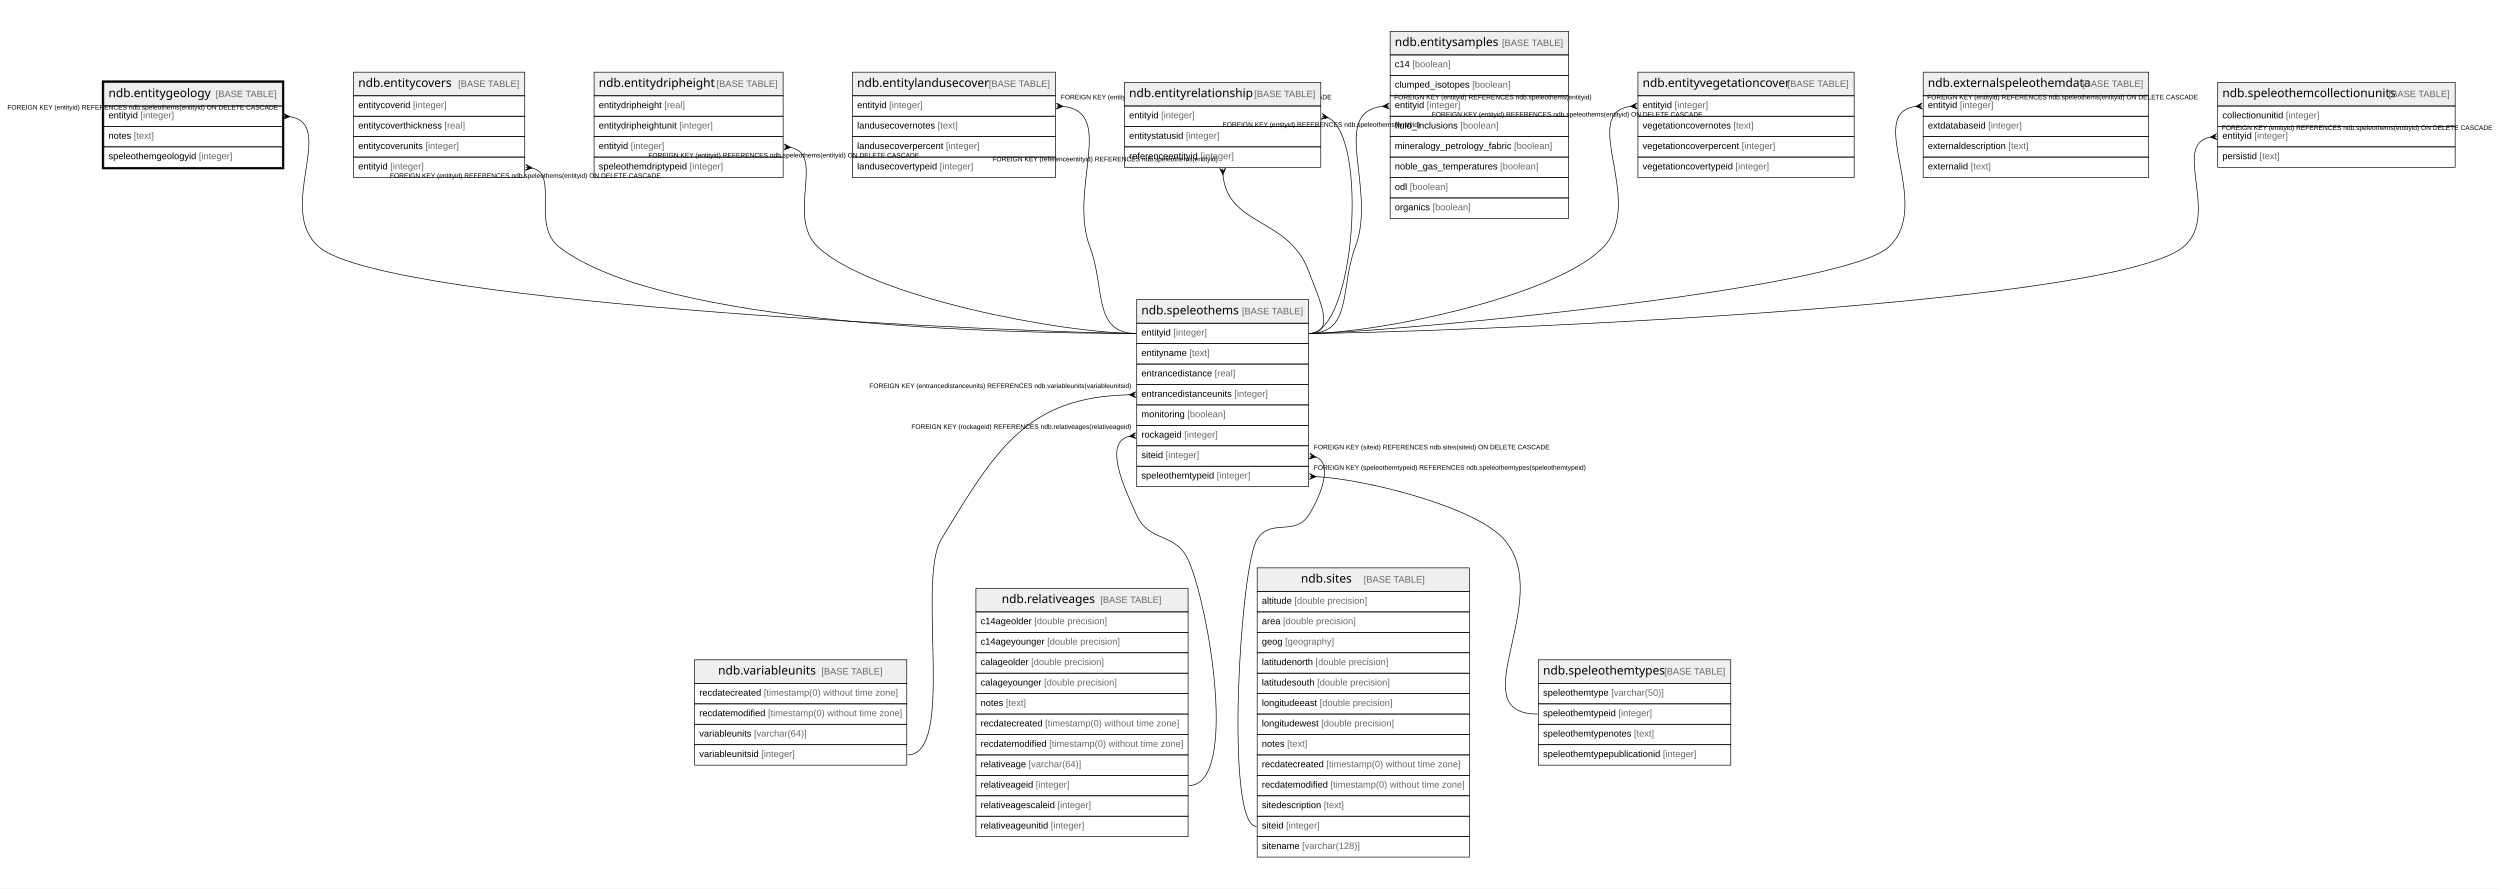
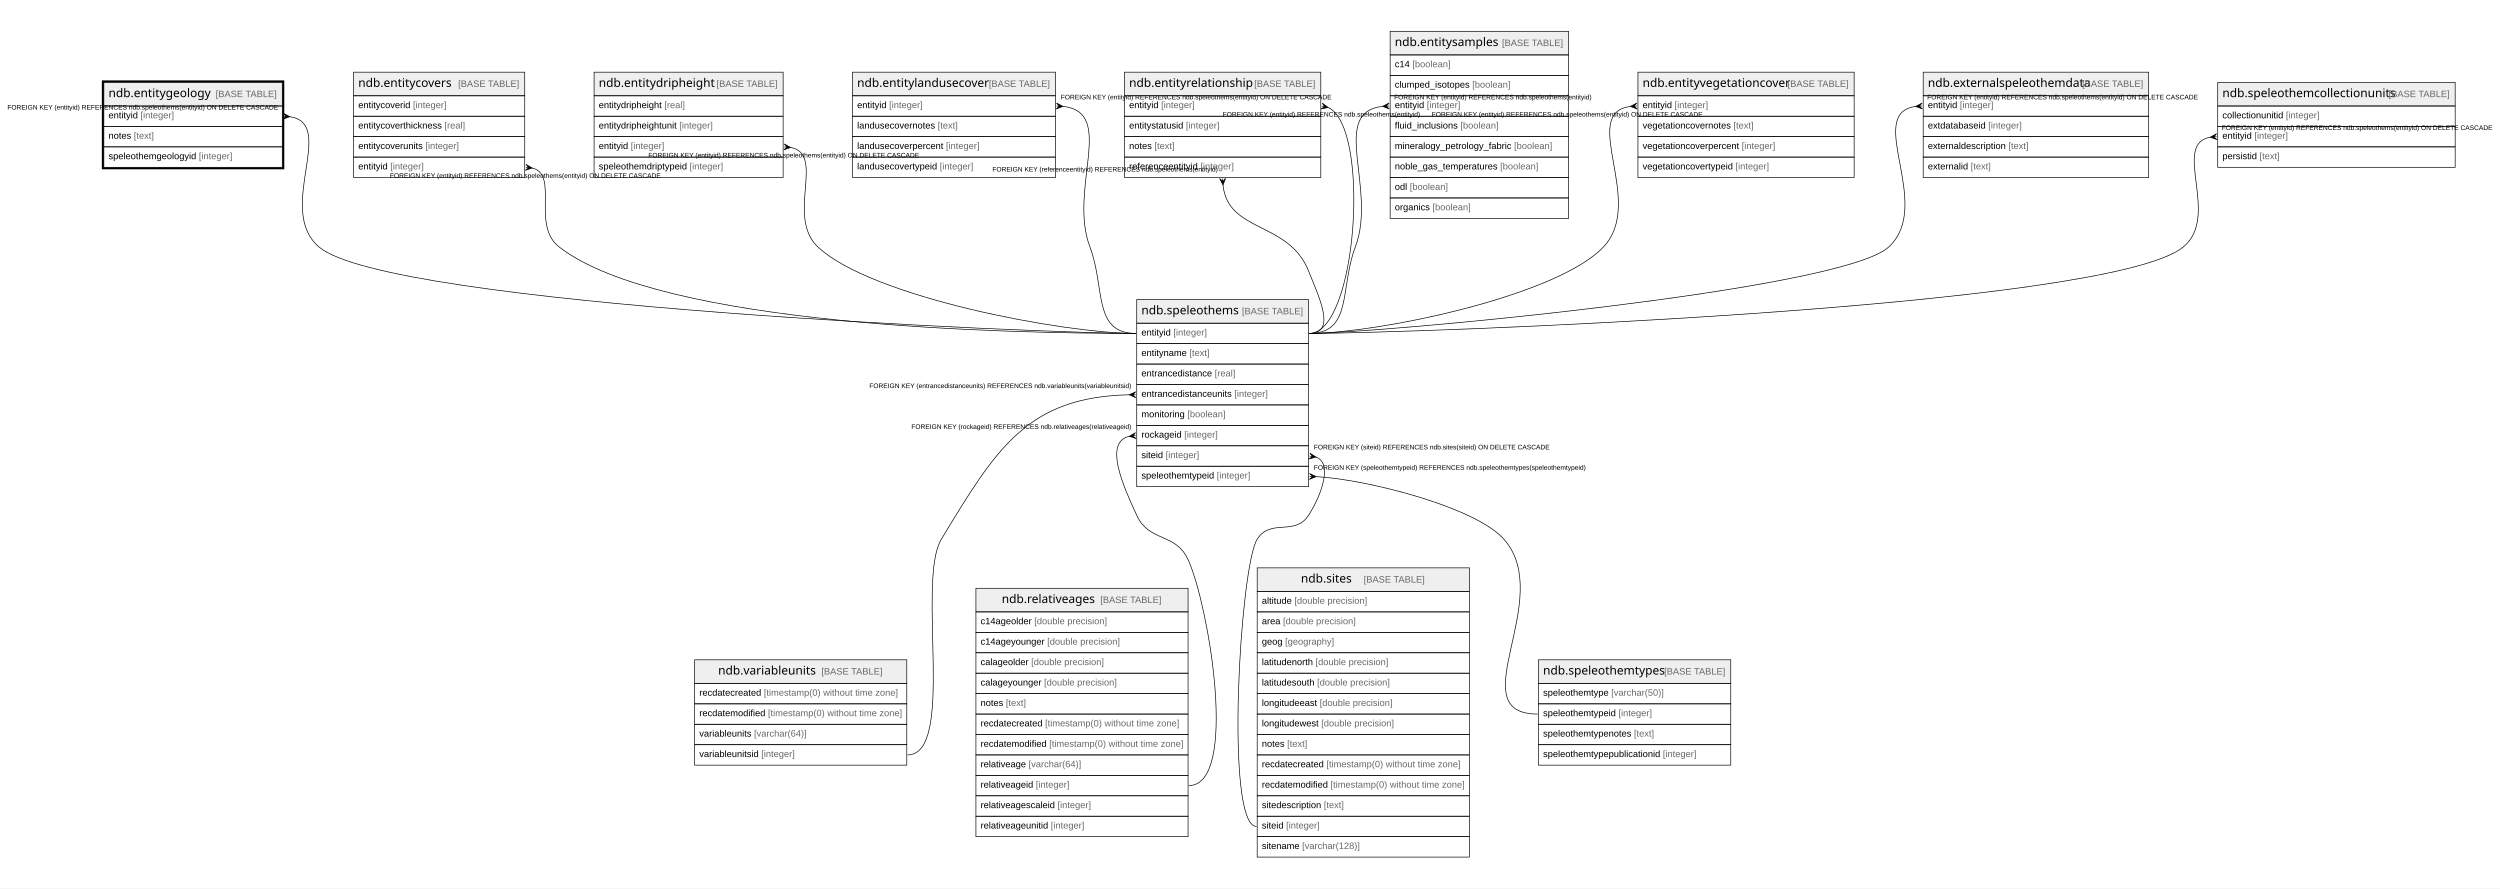
<svg xmlns="http://www.w3.org/2000/svg" width="3768pt" height="1339pt" viewBox="0.00 0.00 3768.46 1339.20">
  <g id="graph0" class="graph" transform="scale(1 1) rotate(0) translate(4 1335.2)">
    <polygon fill="white" stroke="none" points="-4,4 -4,-1335.2 3764.46,-1335.2 3764.46,4 -4,4" />
    <g id="node1" class="node">
      <polygon fill="#efefef" stroke="none" points="152.49,-1175.4 152.49,-1211 421.46,-1211 421.46,-1175.4 152.49,-1175.4" />
      <polygon fill="none" stroke="black" points="152.49,-1175.4 152.49,-1211 421.46,-1211 421.46,-1175.4 152.49,-1175.4" />
      <text text-anchor="start" x="159.49" y="-1188.8" font-family="Arial Bold" font-size="18.00">ndb.entitygeology</text>
      <text text-anchor="start" x="289.97" y="-1188.8" font-family="Arial" font-size="14.00">    </text>
      <text text-anchor="start" x="321.08" y="-1188.8" font-family="Arial" font-size="14.00" fill="#666666">[BASE TABLE]</text>
      <polygon fill="none" stroke="black" points="152.49,-1144.6 152.49,-1175.4 421.46,-1175.4 421.46,-1144.6 152.49,-1144.6" />
      <text text-anchor="start" x="159.49" y="-1156.8" font-family="Arial" font-size="14.00">entityid </text>
      <text text-anchor="start" x="207.73" y="-1156.8" font-family="Arial" font-size="14.00" fill="#666666">[integer]</text>
      <polygon fill="none" stroke="black" points="152.49,-1113.8 152.49,-1144.6 421.46,-1144.6 421.46,-1113.8 152.49,-1113.8" />
      <text text-anchor="start" x="159.49" y="-1126" font-family="Arial" font-size="14.00">notes </text>
      <text text-anchor="start" x="197.62" y="-1126" font-family="Arial" font-size="14.00" fill="#666666">[text]</text>
      <polygon fill="none" stroke="black" points="152.49,-1083 152.49,-1113.8 421.46,-1113.8 421.46,-1083 152.49,-1083" />
      <text text-anchor="start" x="159.49" y="-1095.2" font-family="Arial" font-size="14.00">speleothemgeologyid </text>
      <text text-anchor="start" x="295.69" y="-1095.2" font-family="Arial" font-size="14.00" fill="#666666">[integer]</text>
      <polygon fill="none" stroke="black" stroke-width="3" points="150.99,-1081.5 150.99,-1212.5 422.96,-1212.5 422.96,-1081.5 150.99,-1081.5" />
    </g>
    <g id="node2" class="node">
      <polygon fill="#efefef" stroke="none" points="1709.49,-848 1709.49,-883.6 1968.46,-883.6 1968.46,-848 1709.49,-848" />
      <polygon fill="none" stroke="black" points="1709.49,-848 1709.49,-883.6 1968.46,-883.6 1968.46,-848 1709.49,-848" />
      <text text-anchor="start" x="1716.49" y="-861.4" font-family="Arial Bold" font-size="18.00">ndb.speleothems</text>
      <text text-anchor="start" x="1836.97" y="-861.4" font-family="Arial" font-size="14.00">    </text>
      <text text-anchor="start" x="1868.08" y="-861.4" font-family="Arial" font-size="14.00" fill="#666666">[BASE TABLE]</text>
      <polygon fill="none" stroke="black" points="1709.49,-817.2 1709.49,-848 1968.46,-848 1968.46,-817.2 1709.49,-817.2" />
      <text text-anchor="start" x="1716.49" y="-829.4" font-family="Arial" font-size="14.00">entityid </text>
      <text text-anchor="start" x="1764.73" y="-829.4" font-family="Arial" font-size="14.00" fill="#666666">[integer]</text>
      <polygon fill="none" stroke="black" points="1709.49,-786.4 1709.49,-817.2 1968.46,-817.2 1968.46,-786.4 1709.49,-786.4" />
      <text text-anchor="start" x="1716.49" y="-798.6" font-family="Arial" font-size="14.00">entityname </text>
      <text text-anchor="start" x="1788.86" y="-798.6" font-family="Arial" font-size="14.00" fill="#666666">[text]</text>
      <polygon fill="none" stroke="black" points="1709.49,-755.6 1709.49,-786.4 1968.46,-786.4 1968.46,-755.6 1709.49,-755.6" />
      <text text-anchor="start" x="1716.49" y="-767.8" font-family="Arial" font-size="14.00">entrancedistance </text>
      <text text-anchor="start" x="1827" y="-767.8" font-family="Arial" font-size="14.00" fill="#666666">[real]</text>
      <polygon fill="none" stroke="black" points="1709.49,-724.8 1709.49,-755.6 1968.46,-755.6 1968.46,-724.8 1709.49,-724.8" />
      <text text-anchor="start" x="1716.49" y="-737" font-family="Arial" font-size="14.00">entrancedistanceunits </text>
      <text text-anchor="start" x="1856.58" y="-737" font-family="Arial" font-size="14.00" fill="#666666">[integer]</text>
      <polygon fill="none" stroke="black" points="1709.49,-694 1709.49,-724.8 1968.46,-724.8 1968.46,-694 1709.49,-694" />
      <text text-anchor="start" x="1716.49" y="-706.2" font-family="Arial" font-size="14.00">monitoring </text>
      <text text-anchor="start" x="1785.74" y="-706.2" font-family="Arial" font-size="14.00" fill="#666666">[boolean]</text>
      <polygon fill="none" stroke="black" points="1709.49,-663.2 1709.49,-694 1968.46,-694 1968.46,-663.2 1709.49,-663.2" />
      <text text-anchor="start" x="1716.49" y="-675.4" font-family="Arial" font-size="14.00">rockageid </text>
      <text text-anchor="start" x="1781.08" y="-675.4" font-family="Arial" font-size="14.00" fill="#666666">[integer]</text>
      <polygon fill="none" stroke="black" points="1709.49,-632.4 1709.49,-663.2 1968.46,-663.2 1968.46,-632.4 1709.49,-632.4" />
      <text text-anchor="start" x="1716.49" y="-644.6" font-family="Arial" font-size="14.00">siteid </text>
      <text text-anchor="start" x="1753.06" y="-644.6" font-family="Arial" font-size="14.00" fill="#666666">[integer]</text>
      <polygon fill="none" stroke="black" points="1709.49,-601.6 1709.49,-632.4 1968.46,-632.4 1968.46,-601.6 1709.49,-601.6" />
      <text text-anchor="start" x="1716.49" y="-613.8" font-family="Arial" font-size="14.00">speleothemtypeid </text>
      <text text-anchor="start" x="1830.11" y="-613.8" font-family="Arial" font-size="14.00" fill="#666666">[integer]</text>
    </g>
    <g id="edge1" class="edge">
      <path fill="none" stroke="black" d="M432.68,-1159.32C505.01,-1148.78 410.46,-1019.19 476.97,-962.8 581.93,-873.82 1570.89,-832.6 1708.49,-832.6" />
      <polygon fill="black" stroke="black" points="432.77,-1159.31 422.49,-1155.49 427.45,-1159.67 423.12,-1159.96 423.12,-1159.96 423.12,-1159.96 427.45,-1159.67 423.09,-1164.47 432.77,-1159.31" />
      <text text-anchor="start" x="7" y="-1170" font-family="Arial" font-size="10.00">FOREIGN KEY (entityid) REFERENCES ndb.speleothems(entityid) ON DELETE CASCADE</text>
    </g>
    <g id="node11" class="node">
      <polygon fill="#efefef" stroke="none" points="1043.07,-305 1043.07,-340.6 1362.87,-340.6 1362.87,-305 1043.07,-305" />
      <polygon fill="none" stroke="black" points="1043.07,-305 1043.07,-340.6 1362.87,-340.6 1362.87,-305 1043.07,-305" />
      <text text-anchor="start" x="1078.49" y="-318.4" font-family="Arial Bold" font-size="18.00">ndb.variableunits</text>
      <text text-anchor="start" x="1202.96" y="-318.4" font-family="Arial" font-size="14.00">    </text>
      <text text-anchor="start" x="1234.08" y="-318.4" font-family="Arial" font-size="14.00" fill="#666666">[BASE TABLE]</text>
      <polygon fill="none" stroke="black" points="1043.07,-274.2 1043.07,-305 1362.87,-305 1362.87,-274.2 1043.07,-274.2" />
      <text text-anchor="start" x="1050.07" y="-286.4" font-family="Arial" font-size="14.00">recdatecreated </text>
      <text text-anchor="start" x="1147.35" y="-286.4" font-family="Arial" font-size="14.00" fill="#666666">[timestamp(0) without time zone]</text>
      <polygon fill="none" stroke="black" points="1043.07,-243.4 1043.07,-274.2 1362.87,-274.2 1362.87,-243.4 1043.07,-243.4" />
      <text text-anchor="start" x="1050.07" y="-255.6" font-family="Arial" font-size="14.00">recdatemodified </text>
      <text text-anchor="start" x="1153.57" y="-255.6" font-family="Arial" font-size="14.00" fill="#666666">[timestamp(0) without time zone]</text>
      <polygon fill="none" stroke="black" points="1043.07,-212.6 1043.07,-243.4 1362.87,-243.4 1362.87,-212.6 1043.07,-212.6" />
      <text text-anchor="start" x="1050.07" y="-224.8" font-family="Arial" font-size="14.00">variableunits </text>
      <text text-anchor="start" x="1132.56" y="-224.8" font-family="Arial" font-size="14.00" fill="#666666">[varchar(64)]</text>
      <polygon fill="none" stroke="black" points="1043.07,-181.8 1043.07,-212.6 1362.87,-212.6 1362.87,-181.8 1043.07,-181.8" />
      <text text-anchor="start" x="1050.07" y="-194" font-family="Arial" font-size="14.00">variableunitsid </text>
      <text text-anchor="start" x="1143.46" y="-194" font-family="Arial" font-size="14.00" fill="#666666">[integer]</text>
    </g>
    <g id="edge11" class="edge">
      <path fill="none" stroke="black" d="M1698.17,-740.09C1544.01,-736.79 1497.26,-658.4 1414.97,-522.4 1377.1,-459.81 1437.02,-197.2 1363.87,-197.2" />
      <polygon fill="black" stroke="black" points="1698.15,-740.09 1708.1,-744.7 1703.49,-740.15 1707.82,-740.19 1707.82,-740.19 1707.82,-740.19 1703.49,-740.15 1708.2,-735.7 1698.15,-740.09" />
      <text text-anchor="start" x="1306.33" y="-750.2" font-family="Arial" font-size="10.00">FOREIGN KEY (entrancedistanceunits) REFERENCES ndb.variableunits(variableunitsid)</text>
    </g>
    <g id="node12" class="node">
      <polygon fill="#efefef" stroke="none" points="1467.07,-412.8 1467.07,-448.4 1786.87,-448.4 1786.87,-412.8 1467.07,-412.8" />
      <polygon fill="none" stroke="black" points="1467.07,-412.8 1467.07,-448.4 1786.87,-448.4 1786.87,-412.8 1467.07,-412.8" />
      <text text-anchor="start" x="1506" y="-426.2" font-family="Arial Bold" font-size="18.00">ndb.relativeages</text>
      <text text-anchor="start" x="1623.45" y="-426.2" font-family="Arial" font-size="14.00">    </text>
      <text text-anchor="start" x="1654.57" y="-426.2" font-family="Arial" font-size="14.00" fill="#666666">[BASE TABLE]</text>
      <polygon fill="none" stroke="black" points="1467.07,-382 1467.07,-412.8 1786.87,-412.8 1786.87,-382 1467.07,-382" />
      <text text-anchor="start" x="1474.07" y="-394.2" font-family="Arial" font-size="14.00">c14ageolder </text>
      <text text-anchor="start" x="1555.02" y="-394.2" font-family="Arial" font-size="14.00" fill="#666666">[double precision]</text>
      <polygon fill="none" stroke="black" points="1467.07,-351.2 1467.07,-382 1786.87,-382 1786.87,-351.2 1467.07,-351.2" />
      <text text-anchor="start" x="1474.07" y="-363.4" font-family="Arial" font-size="14.00">c14ageyounger </text>
      <text text-anchor="start" x="1574.48" y="-363.4" font-family="Arial" font-size="14.00" fill="#666666">[double precision]</text>
      <polygon fill="none" stroke="black" points="1467.07,-320.4 1467.07,-351.2 1786.87,-351.2 1786.87,-320.4 1467.07,-320.4" />
      <text text-anchor="start" x="1474.07" y="-332.6" font-family="Arial" font-size="14.00">calageolder </text>
      <text text-anchor="start" x="1550.35" y="-332.6" font-family="Arial" font-size="14.00" fill="#666666">[double precision]</text>
      <polygon fill="none" stroke="black" points="1467.07,-289.6 1467.07,-320.4 1786.87,-320.4 1786.87,-289.6 1467.07,-289.6" />
      <text text-anchor="start" x="1474.07" y="-301.8" font-family="Arial" font-size="14.00">calageyounger </text>
      <text text-anchor="start" x="1569.81" y="-301.8" font-family="Arial" font-size="14.00" fill="#666666">[double precision]</text>
      <polygon fill="none" stroke="black" points="1467.07,-258.8 1467.07,-289.6 1786.87,-289.6 1786.87,-258.8 1467.07,-258.8" />
      <text text-anchor="start" x="1474.07" y="-271" font-family="Arial" font-size="14.00">notes </text>
      <text text-anchor="start" x="1512.21" y="-271" font-family="Arial" font-size="14.00" fill="#666666">[text]</text>
      <polygon fill="none" stroke="black" points="1467.07,-228 1467.07,-258.8 1786.87,-258.8 1786.87,-228 1467.07,-228" />
      <text text-anchor="start" x="1474.07" y="-240.2" font-family="Arial" font-size="14.00">recdatecreated </text>
      <text text-anchor="start" x="1571.35" y="-240.2" font-family="Arial" font-size="14.00" fill="#666666">[timestamp(0) without time zone]</text>
      <polygon fill="none" stroke="black" points="1467.07,-197.2 1467.07,-228 1786.87,-228 1786.87,-197.2 1467.07,-197.2" />
      <text text-anchor="start" x="1474.07" y="-209.4" font-family="Arial" font-size="14.00">recdatemodified </text>
      <text text-anchor="start" x="1577.57" y="-209.4" font-family="Arial" font-size="14.00" fill="#666666">[timestamp(0) without time zone]</text>
      <polygon fill="none" stroke="black" points="1467.07,-166.4 1467.07,-197.2 1786.87,-197.2 1786.87,-166.4 1467.07,-166.4" />
      <text text-anchor="start" x="1474.07" y="-178.6" font-family="Arial" font-size="14.00">relativeage </text>
      <text text-anchor="start" x="1546.45" y="-178.6" font-family="Arial" font-size="14.00" fill="#666666">[varchar(64)]</text>
      <polygon fill="none" stroke="black" points="1467.07,-135.6 1467.07,-166.4 1786.87,-166.4 1786.87,-135.6 1467.07,-135.6" />
      <text text-anchor="start" x="1474.07" y="-147.8" font-family="Arial" font-size="14.00">relativeageid </text>
      <text text-anchor="start" x="1557.35" y="-147.8" font-family="Arial" font-size="14.00" fill="#666666">[integer]</text>
      <polygon fill="none" stroke="black" points="1467.07,-104.8 1467.07,-135.6 1786.87,-135.6 1786.87,-104.8 1467.07,-104.8" />
      <text text-anchor="start" x="1474.07" y="-117" font-family="Arial" font-size="14.00">relativeagescaleid </text>
      <text text-anchor="start" x="1590.03" y="-117" font-family="Arial" font-size="14.00" fill="#666666">[integer]</text>
      <polygon fill="none" stroke="black" points="1467.07,-74 1467.07,-104.8 1786.87,-104.8 1786.87,-74 1467.07,-74" />
      <text text-anchor="start" x="1474.07" y="-86.2" font-family="Arial" font-size="14.00">relativeageunitid </text>
      <text text-anchor="start" x="1579.92" y="-86.2" font-family="Arial" font-size="14.00" fill="#666666">[integer]</text>
    </g>
    <g id="edge12" class="edge">
      <path fill="none" stroke="black" d="M1698.45,-677.57C1659.51,-668.63 1688.62,-603.47 1709.49,-558.4 1728.57,-517.17 1767.9,-532.88 1786.87,-491.6 1818.48,-422.83 1863.56,-151 1787.87,-151" />
      <polygon fill="black" stroke="black" points="1698.21,-677.54 1707.69,-683.04 1703.51,-678.09 1707.82,-678.53 1707.82,-678.53 1707.82,-678.53 1703.51,-678.09 1708.61,-674.09 1698.21,-677.54" />
      <text text-anchor="start" x="1369.69" y="-688.6" font-family="Arial" font-size="10.00">FOREIGN KEY (rockageid) REFERENCES ndb.relativeages(relativeageid)</text>
    </g>
    <g id="node13" class="node">
      <polygon fill="#efefef" stroke="none" points="1891.07,-443.6 1891.07,-479.2 2210.87,-479.2 2210.87,-443.6 1891.07,-443.6" />
      <polygon fill="none" stroke="black" points="1891.07,-443.6 1891.07,-479.2 2210.87,-479.2 2210.87,-443.6 1891.07,-443.6" />
      <text text-anchor="start" x="1956.98" y="-457" font-family="Arial Bold" font-size="18.00">ndb.sites</text>
      <text text-anchor="start" x="2020.48" y="-457" font-family="Arial" font-size="14.00">    </text>
      <text text-anchor="start" x="2051.59" y="-457" font-family="Arial" font-size="14.00" fill="#666666">[BASE TABLE]</text>
      <polygon fill="none" stroke="black" points="1891.07,-412.8 1891.07,-443.6 2210.87,-443.6 2210.87,-412.8 1891.07,-412.8" />
      <text text-anchor="start" x="1898.07" y="-425" font-family="Arial" font-size="14.00">altitude </text>
      <text text-anchor="start" x="1947.11" y="-425" font-family="Arial" font-size="14.00" fill="#666666">[double precision]</text>
      <polygon fill="none" stroke="black" points="1891.07,-382 1891.07,-412.8 2210.87,-412.8 2210.87,-382 1891.07,-382" />
      <text text-anchor="start" x="1898.07" y="-394.2" font-family="Arial" font-size="14.00">area </text>
      <text text-anchor="start" x="1929.98" y="-394.2" font-family="Arial" font-size="14.00" fill="#666666">[double precision]</text>
      <polygon fill="none" stroke="black" points="1891.07,-351.2 1891.07,-382 2210.87,-382 2210.87,-351.2 1891.07,-351.2" />
      <text text-anchor="start" x="1898.07" y="-363.4" font-family="Arial" font-size="14.00">geog </text>
      <text text-anchor="start" x="1933.11" y="-363.4" font-family="Arial" font-size="14.00" fill="#666666">[geography]</text>
      <polygon fill="none" stroke="black" points="1891.07,-320.4 1891.07,-351.2 2210.87,-351.2 2210.87,-320.4 1891.07,-320.4" />
      <text text-anchor="start" x="1898.07" y="-332.6" font-family="Arial" font-size="14.00">latitudenorth </text>
      <text text-anchor="start" x="1979.02" y="-332.6" font-family="Arial" font-size="14.00" fill="#666666">[double precision]</text>
      <polygon fill="none" stroke="black" points="1891.07,-289.6 1891.07,-320.4 2210.87,-320.4 2210.87,-289.6 1891.07,-289.6" />
      <text text-anchor="start" x="1898.07" y="-301.8" font-family="Arial" font-size="14.00">latitudesouth </text>
      <text text-anchor="start" x="1981.35" y="-301.8" font-family="Arial" font-size="14.00" fill="#666666">[double precision]</text>
      <polygon fill="none" stroke="black" points="1891.07,-258.8 1891.07,-289.6 2210.87,-289.6 2210.87,-258.8 1891.07,-258.8" />
      <text text-anchor="start" x="1898.07" y="-271" font-family="Arial" font-size="14.00">longitudeeast </text>
      <text text-anchor="start" x="1985.25" y="-271" font-family="Arial" font-size="14.00" fill="#666666">[double precision]</text>
      <polygon fill="none" stroke="black" points="1891.07,-228 1891.07,-258.8 2210.87,-258.8 2210.87,-228 1891.07,-228" />
      <text text-anchor="start" x="1898.07" y="-240.2" font-family="Arial" font-size="14.00">longitudewest </text>
      <text text-anchor="start" x="1987.57" y="-240.2" font-family="Arial" font-size="14.00" fill="#666666">[double precision]</text>
      <polygon fill="none" stroke="black" points="1891.07,-197.2 1891.07,-228 2210.87,-228 2210.87,-197.2 1891.07,-197.2" />
      <text text-anchor="start" x="1898.07" y="-209.4" font-family="Arial" font-size="14.00">notes </text>
      <text text-anchor="start" x="1936.21" y="-209.4" font-family="Arial" font-size="14.00" fill="#666666">[text]</text>
      <polygon fill="none" stroke="black" points="1891.07,-166.4 1891.07,-197.2 2210.87,-197.2 2210.87,-166.4 1891.07,-166.4" />
      <text text-anchor="start" x="1898.07" y="-178.6" font-family="Arial" font-size="14.00">recdatecreated </text>
      <text text-anchor="start" x="1995.35" y="-178.6" font-family="Arial" font-size="14.00" fill="#666666">[timestamp(0) without time zone]</text>
      <polygon fill="none" stroke="black" points="1891.07,-135.6 1891.07,-166.4 2210.87,-166.4 2210.87,-135.6 1891.07,-135.6" />
      <text text-anchor="start" x="1898.07" y="-147.8" font-family="Arial" font-size="14.00">recdatemodified </text>
      <text text-anchor="start" x="2001.57" y="-147.8" font-family="Arial" font-size="14.00" fill="#666666">[timestamp(0) without time zone]</text>
      <polygon fill="none" stroke="black" points="1891.07,-104.8 1891.07,-135.6 2210.87,-135.6 2210.87,-104.8 1891.07,-104.8" />
      <text text-anchor="start" x="1898.07" y="-117" font-family="Arial" font-size="14.00">sitedescription </text>
      <text text-anchor="start" x="1991.45" y="-117" font-family="Arial" font-size="14.00" fill="#666666">[text]</text>
      <polygon fill="none" stroke="black" points="1891.07,-74 1891.07,-104.8 2210.87,-104.8 2210.87,-74 1891.07,-74" />
      <text text-anchor="start" x="1898.07" y="-86.2" font-family="Arial" font-size="14.00">siteid </text>
      <text text-anchor="start" x="1934.64" y="-86.2" font-family="Arial" font-size="14.00" fill="#666666">[integer]</text>
      <polygon fill="none" stroke="black" points="1891.07,-43.2 1891.07,-74 2210.87,-74 2210.87,-43.2 1891.07,-43.2" />
      <text text-anchor="start" x="1898.07" y="-55.4" font-family="Arial" font-size="14.00">sitename </text>
      <text text-anchor="start" x="1958.77" y="-55.4" font-family="Arial" font-size="14.00" fill="#666666">[varchar(128)]</text>
    </g>
    <g id="edge13" class="edge">
      <path fill="none" stroke="black" d="M1979.46,-646.27C2005.42,-637.08 1987.9,-588.52 1968.46,-558.4 1947.88,-526.53 1911.5,-554.36 1891.07,-522.4 1865.16,-481.86 1841.96,-89.4 1890.07,-89.4" />
      <polygon fill="black" stroke="black" points="1979.67,-646.24 1969.11,-643.3 1974.4,-647.04 1970.12,-647.7 1970.12,-647.7 1970.12,-647.7 1974.4,-647.04 1970.47,-652.2 1979.67,-646.24" />
      <text text-anchor="start" x="1976.46" y="-657.8" font-family="Arial" font-size="10.00">FOREIGN KEY (siteid) REFERENCES ndb.sites(siteid) ON DELETE CASCADE</text>
    </g>
    <g id="node14" class="node">
      <polygon fill="#efefef" stroke="none" points="2314.99,-305 2314.99,-340.6 2604.95,-340.6 2604.95,-305 2314.99,-305" />
      <polygon fill="none" stroke="black" points="2314.99,-305 2314.99,-340.6 2604.95,-340.6 2604.95,-305 2314.99,-305" />
      <text text-anchor="start" x="2321.99" y="-318.4" font-family="Arial Bold" font-size="18.00">ndb.speleothemtypes</text>
      <text text-anchor="start" x="2473.46" y="-318.4" font-family="Arial" font-size="14.00">    </text>
      <text text-anchor="start" x="2504.58" y="-318.4" font-family="Arial" font-size="14.00" fill="#666666">[BASE TABLE]</text>
      <polygon fill="none" stroke="black" points="2314.99,-274.2 2314.99,-305 2604.95,-305 2604.95,-274.2 2314.99,-274.2" />
      <text text-anchor="start" x="2321.99" y="-286.4" font-family="Arial" font-size="14.00">speleothemtype </text>
      <text text-anchor="start" x="2424.72" y="-286.4" font-family="Arial" font-size="14.00" fill="#666666">[varchar(50)]</text>
      <polygon fill="none" stroke="black" points="2314.99,-243.4 2314.99,-274.2 2604.95,-274.2 2604.95,-243.4 2314.99,-243.4" />
      <text text-anchor="start" x="2321.99" y="-255.6" font-family="Arial" font-size="14.00">speleothemtypeid </text>
      <text text-anchor="start" x="2435.62" y="-255.6" font-family="Arial" font-size="14.00" fill="#666666">[integer]</text>
      <polygon fill="none" stroke="black" points="2314.99,-212.6 2314.99,-243.4 2604.95,-243.4 2604.95,-212.6 2314.99,-212.6" />
      <text text-anchor="start" x="2321.99" y="-224.8" font-family="Arial" font-size="14.00">speleothemtypenotes </text>
      <text text-anchor="start" x="2458.97" y="-224.8" font-family="Arial" font-size="14.00" fill="#666666">[text]</text>
      <polygon fill="none" stroke="black" points="2314.99,-181.8 2314.99,-212.6 2604.95,-212.6 2604.95,-181.8 2314.99,-181.8" />
      <text text-anchor="start" x="2321.99" y="-194" font-family="Arial" font-size="14.00">speleothemtypepublicationid </text>
      <text text-anchor="start" x="2502.56" y="-194" font-family="Arial" font-size="14.00" fill="#666666">[integer]</text>
    </g>
    <g id="edge14" class="edge">
      <path fill="none" stroke="black" d="M1979.8,-616.72C2054.52,-612.92 2219.65,-571.29 2262.97,-522.4 2342.11,-433.09 2194.66,-258.8 2313.99,-258.8" />
      <polygon fill="black" stroke="black" points="1979.79,-616.72 1969.67,-612.49 1974.45,-616.86 1970.12,-616.98 1970.12,-616.98 1970.12,-616.98 1974.45,-616.86 1969.91,-621.49 1979.79,-616.72" />
      <text text-anchor="start" x="1976.46" y="-627" font-family="Arial" font-size="10.00">FOREIGN KEY (speleothemtypeid) REFERENCES ndb.speleothemtypes(speleothemtypeid)</text>
    </g>
    <g id="node3" class="node">
      <polygon fill="#efefef" stroke="none" points="528.99,-1190.8 528.99,-1226.4 786.95,-1226.4 786.95,-1190.8 528.99,-1190.8" />
      <polygon fill="none" stroke="black" points="528.99,-1190.8 528.99,-1226.4 786.95,-1226.4 786.95,-1190.8 528.99,-1190.8" />
      <text text-anchor="start" x="535.99" y="-1204.2" font-family="Arial Bold" font-size="18.00">ndb.entitycovers</text>
      <text text-anchor="start" x="655.46" y="-1204.2" font-family="Arial" font-size="14.00">    </text>
      <text text-anchor="start" x="686.58" y="-1204.2" font-family="Arial" font-size="14.00" fill="#666666">[BASE TABLE]</text>
      <polygon fill="none" stroke="black" points="528.99,-1160 528.99,-1190.8 786.95,-1190.8 786.95,-1160 528.99,-1160" />
      <text text-anchor="start" x="535.99" y="-1172.2" font-family="Arial" font-size="14.00">entitycoverid </text>
      <text text-anchor="start" x="618.47" y="-1172.2" font-family="Arial" font-size="14.00" fill="#666666">[integer]</text>
      <polygon fill="none" stroke="black" points="528.99,-1129.2 528.99,-1160 786.95,-1160 786.95,-1129.2 528.99,-1129.2" />
      <text text-anchor="start" x="535.99" y="-1141.4" font-family="Arial" font-size="14.00">entitycoverthickness </text>
      <text text-anchor="start" x="665.94" y="-1141.4" font-family="Arial" font-size="14.00" fill="#666666">[real]</text>
      <polygon fill="none" stroke="black" points="528.99,-1098.4 528.99,-1129.2 786.95,-1129.2 786.95,-1098.4 528.99,-1098.4" />
      <text text-anchor="start" x="535.99" y="-1110.6" font-family="Arial" font-size="14.00">entitycoverunits </text>
      <text text-anchor="start" x="637.15" y="-1110.6" font-family="Arial" font-size="14.00" fill="#666666">[integer]</text>
      <polygon fill="none" stroke="black" points="528.99,-1067.6 528.99,-1098.4 786.95,-1098.4 786.95,-1067.6 528.99,-1067.6" />
      <text text-anchor="start" x="535.99" y="-1079.8" font-family="Arial" font-size="14.00">entityid </text>
      <text text-anchor="start" x="584.24" y="-1079.8" font-family="Arial" font-size="14.00" fill="#666666">[integer]</text>
    </g>
    <g id="edge2" class="edge">
      <path fill="none" stroke="black" d="M798.11,-1081.92C839.4,-1071.97 796.14,-995.98 838.97,-962.8 993.44,-843.16 1513.11,-832.6 1708.49,-832.6" />
      <polygon fill="black" stroke="black" points="798.23,-1081.91 787.81,-1078.49 792.92,-1082.47 788.62,-1082.93 788.62,-1082.93 788.62,-1082.93 792.92,-1082.47 788.76,-1087.44 798.23,-1081.91" />
      <text text-anchor="start" x="583.72" y="-1067" font-family="Arial" font-size="10.00">FOREIGN KEY (entityid) REFERENCES ndb.speleothems(entityid) ON DELETE CASCADE</text>
    </g>
    <g id="node4" class="node">
      <polygon fill="#efefef" stroke="none" points="891.49,-1190.8 891.49,-1226.4 1176.46,-1226.4 1176.46,-1190.8 891.49,-1190.8" />
      <polygon fill="none" stroke="black" points="891.49,-1190.8 891.49,-1226.4 1176.46,-1226.4 1176.46,-1190.8 891.49,-1190.8" />
      <text text-anchor="start" x="898.49" y="-1204.2" font-family="Arial Bold" font-size="18.00">ndb.entitydripheight</text>
      <text text-anchor="start" x="1044.97" y="-1204.2" font-family="Arial" font-size="14.00">    </text>
      <text text-anchor="start" x="1076.08" y="-1204.2" font-family="Arial" font-size="14.00" fill="#666666">[BASE TABLE]</text>
      <polygon fill="none" stroke="black" points="891.49,-1160 891.49,-1190.8 1176.46,-1190.8 1176.46,-1160 891.49,-1160" />
      <text text-anchor="start" x="898.49" y="-1172.2" font-family="Arial" font-size="14.00">entitydripheight </text>
      <text text-anchor="start" x="997.33" y="-1172.2" font-family="Arial" font-size="14.00" fill="#666666">[real]</text>
      <polygon fill="none" stroke="black" points="891.49,-1129.2 891.49,-1160 1176.46,-1160 1176.46,-1129.2 891.49,-1129.2" />
      <text text-anchor="start" x="898.49" y="-1141.4" font-family="Arial" font-size="14.00">entitydripheightunit </text>
      <text text-anchor="start" x="1019.9" y="-1141.4" font-family="Arial" font-size="14.00" fill="#666666">[integer]</text>
      <polygon fill="none" stroke="black" points="891.49,-1098.4 891.49,-1129.2 1176.46,-1129.2 1176.46,-1098.4 891.49,-1098.4" />
      <text text-anchor="start" x="898.49" y="-1110.6" font-family="Arial" font-size="14.00">entityid </text>
      <text text-anchor="start" x="946.74" y="-1110.6" font-family="Arial" font-size="14.00" fill="#666666">[integer]</text>
      <polygon fill="none" stroke="black" points="891.49,-1067.6 891.49,-1098.4 1176.46,-1098.4 1176.46,-1067.6 891.49,-1067.6" />
      <text text-anchor="start" x="898.49" y="-1079.8" font-family="Arial" font-size="14.00">speleothemdriptypeid </text>
      <text text-anchor="start" x="1035.46" y="-1079.8" font-family="Arial" font-size="14.00" fill="#666666">[integer]</text>
    </g>
    <g id="edge3" class="edge">
      <path fill="none" stroke="black" d="M1187.86,-1112.91C1240.95,-1102.75 1180.09,-1008.67 1228.97,-962.8 1309.49,-887.25 1598.07,-832.6 1708.49,-832.6" />
      <polygon fill="black" stroke="black" points="1187.75,-1112.92 1177.4,-1109.29 1182.44,-1113.37 1178.12,-1113.74 1178.12,-1113.74 1178.12,-1113.74 1182.44,-1113.37 1178.17,-1118.25 1187.75,-1112.92" />
      <text text-anchor="start" x="973.23" y="-1097.8" font-family="Arial" font-size="10.00">FOREIGN KEY (entityid) REFERENCES ndb.speleothems(entityid) ON DELETE CASCADE</text>
    </g>
    <g id="node5" class="node">
      <polygon fill="#efefef" stroke="none" points="1281,-1190.8 1281,-1226.4 1586.94,-1226.4 1586.94,-1190.8 1281,-1190.8" />
      <polygon fill="none" stroke="black" points="1281,-1190.8 1281,-1226.4 1586.94,-1226.4 1586.94,-1190.8 1281,-1190.8" />
      <text text-anchor="start" x="1288" y="-1204.2" font-family="Arial Bold" font-size="18.00">ndb.entitylandusecover</text>
      <text text-anchor="start" x="1455.45" y="-1204.2" font-family="Arial" font-size="14.00">    </text>
      <text text-anchor="start" x="1486.57" y="-1204.2" font-family="Arial" font-size="14.00" fill="#666666">[BASE TABLE]</text>
      <polygon fill="none" stroke="black" points="1281,-1160 1281,-1190.8 1586.94,-1190.8 1586.94,-1160 1281,-1160" />
      <text text-anchor="start" x="1288" y="-1172.2" font-family="Arial" font-size="14.00">entityid </text>
      <text text-anchor="start" x="1336.25" y="-1172.2" font-family="Arial" font-size="14.00" fill="#666666">[integer]</text>
      <polygon fill="none" stroke="black" points="1281,-1129.2 1281,-1160 1586.94,-1160 1586.94,-1129.2 1281,-1129.2" />
      <text text-anchor="start" x="1288" y="-1141.4" font-family="Arial" font-size="14.00">landusecovernotes </text>
      <text text-anchor="start" x="1409.42" y="-1141.4" font-family="Arial" font-size="14.00" fill="#666666">[text]</text>
      <polygon fill="none" stroke="black" points="1281,-1098.4 1281,-1129.2 1586.94,-1129.2 1586.94,-1098.4 1281,-1098.4" />
      <text text-anchor="start" x="1288" y="-1110.6" font-family="Arial" font-size="14.00">landusecoverpercent </text>
      <text text-anchor="start" x="1421.86" y="-1110.6" font-family="Arial" font-size="14.00" fill="#666666">[integer]</text>
      <polygon fill="none" stroke="black" points="1281,-1067.6 1281,-1098.4 1586.94,-1098.4 1586.94,-1067.6 1281,-1067.6" />
      <text text-anchor="start" x="1288" y="-1079.8" font-family="Arial" font-size="14.00">landusecovertypeid </text>
      <text text-anchor="start" x="1412.53" y="-1079.8" font-family="Arial" font-size="14.00" fill="#666666">[integer]</text>
    </g>
    <g id="edge4" class="edge">
      <path fill="none" stroke="black" d="M1598.04,-1174.9C1679.29,-1166.41 1605.75,-1050.27 1638.97,-962.8 1662.26,-901.48 1642.89,-832.6 1708.49,-832.6" />
      <polygon fill="black" stroke="black" points="1598.26,-1174.89 1588.05,-1170.89 1592.93,-1175.16 1588.61,-1175.37 1588.61,-1175.37 1588.61,-1175.37 1592.93,-1175.16 1588.49,-1179.88 1598.26,-1174.89" />
      <text text-anchor="start" x="1594.94" y="-1185.4" font-family="Arial" font-size="10.00">FOREIGN KEY (entityid) REFERENCES ndb.speleothems(entityid) ON DELETE CASCADE</text>
    </g>
    <g id="node6" class="node">
-       <polygon fill="#efefef" stroke="none" points="1690.99,-1175.4 1690.99,-1211 1986.95,-1211 1986.95,-1175.4 1690.99,-1175.4" />
-       <polygon fill="none" stroke="black" points="1690.99,-1175.4 1690.99,-1211 1986.95,-1211 1986.95,-1175.4 1690.99,-1175.4" />
-       <text text-anchor="start" x="1697.99" y="-1188.8" font-family="Arial Bold" font-size="18.00">ndb.entityrelationship</text>
-       <text text-anchor="start" x="1855.46" y="-1188.8" font-family="Arial" font-size="14.00">    </text>
-       <text text-anchor="start" x="1886.58" y="-1188.8" font-family="Arial" font-size="14.00" fill="#666666">[BASE TABLE]</text>
-       <polygon fill="none" stroke="black" points="1690.99,-1144.6 1690.99,-1175.4 1986.95,-1175.4 1986.95,-1144.6 1690.99,-1144.6" />
-       <text text-anchor="start" x="1697.99" y="-1156.8" font-family="Arial" font-size="14.00">entityid </text>
-       <text text-anchor="start" x="1746.24" y="-1156.8" font-family="Arial" font-size="14.00" fill="#666666">[integer]</text>
-       <polygon fill="none" stroke="black" points="1690.99,-1113.8 1690.99,-1144.6 1986.95,-1144.6 1986.95,-1113.8 1690.99,-1113.8" />
-       <text text-anchor="start" x="1697.99" y="-1126" font-family="Arial" font-size="14.00">entitystatusid </text>
-       <text text-anchor="start" x="1783.59" y="-1126" font-family="Arial" font-size="14.00" fill="#666666">[integer]</text>
-       <polygon fill="none" stroke="black" points="1690.99,-1083 1690.99,-1113.8 1986.95,-1113.8 1986.95,-1083 1690.99,-1083" />
-       <text text-anchor="start" x="1697.99" y="-1095.2" font-family="Arial" font-size="14.00">referenceentityid </text>
-       <text text-anchor="start" x="1805.38" y="-1095.2" font-family="Arial" font-size="14.00" fill="#666666">[integer]</text>
+       <polygon fill="#efefef" stroke="none" points="1690.99,-1190.8 1690.99,-1226.4 1986.95,-1226.4 1986.95,-1190.8 1690.99,-1190.8" />
+       <polygon fill="none" stroke="black" points="1690.99,-1190.8 1690.99,-1226.4 1986.95,-1226.4 1986.95,-1190.8 1690.99,-1190.8" />
+       <text text-anchor="start" x="1697.99" y="-1204.2" font-family="Arial Bold" font-size="18.00">ndb.entityrelationship</text>
+       <text text-anchor="start" x="1855.46" y="-1204.2" font-family="Arial" font-size="14.00">    </text>
+       <text text-anchor="start" x="1886.58" y="-1204.2" font-family="Arial" font-size="14.00" fill="#666666">[BASE TABLE]</text>
+       <polygon fill="none" stroke="black" points="1690.99,-1160 1690.99,-1190.8 1986.95,-1190.8 1986.95,-1160 1690.99,-1160" />
+       <text text-anchor="start" x="1697.99" y="-1172.2" font-family="Arial" font-size="14.00">entityid </text>
+       <text text-anchor="start" x="1746.24" y="-1172.2" font-family="Arial" font-size="14.00" fill="#666666">[integer]</text>
+       <polygon fill="none" stroke="black" points="1690.99,-1129.2 1690.99,-1160 1986.95,-1160 1986.95,-1129.2 1690.99,-1129.2" />
+       <text text-anchor="start" x="1697.99" y="-1141.4" font-family="Arial" font-size="14.00">entitystatusid </text>
+       <text text-anchor="start" x="1783.59" y="-1141.4" font-family="Arial" font-size="14.00" fill="#666666">[integer]</text>
+       <polygon fill="none" stroke="black" points="1690.99,-1098.4 1690.99,-1129.2 1986.95,-1129.2 1986.95,-1098.4 1690.99,-1098.4" />
+       <text text-anchor="start" x="1697.99" y="-1110.6" font-family="Arial" font-size="14.00">notes </text>
+       <text text-anchor="start" x="1736.13" y="-1110.6" font-family="Arial" font-size="14.00" fill="#666666">[text]</text>
+       <polygon fill="none" stroke="black" points="1690.99,-1067.6 1690.99,-1098.4 1986.95,-1098.4 1986.95,-1067.6 1690.99,-1067.6" />
+       <text text-anchor="start" x="1697.99" y="-1079.8" font-family="Arial" font-size="14.00">referenceentityid </text>
+       <text text-anchor="start" x="1805.38" y="-1079.8" font-family="Arial" font-size="14.00" fill="#666666">[integer]</text>
    </g>
    <g id="edge5" class="edge">
-       <path fill="none" stroke="black" d="M1997.98,-1157.73C2058.89,-1128.81 2038.77,-832.6 1969.46,-832.6" />
-       <polygon fill="black" stroke="black" points="1998.03,-1157.72 1987.29,-1155.54 1992.83,-1158.9 1988.61,-1159.85 1988.61,-1159.85 1988.61,-1159.85 1992.83,-1158.9 1989.27,-1164.32 1998.03,-1157.72" />
-       <text text-anchor="start" x="1839.01" y="-1144" font-family="Arial" font-size="10.00">FOREIGN KEY (entityid) REFERENCES ndb.speleothems(entityid)</text>
+       <path fill="none" stroke="black" d="M1998.06,-1173.21C2062.38,-1144.02 2042.17,-832.6 1969.46,-832.6" />
+       <polygon fill="black" stroke="black" points="1998.05,-1173.21 1987.33,-1170.93 1992.84,-1174.34 1988.61,-1175.26 1988.61,-1175.26 1988.61,-1175.26 1992.84,-1174.34 1989.23,-1179.73 1998.05,-1173.21" />
+       <text text-anchor="start" x="1839.01" y="-1159.4" font-family="Arial" font-size="10.00">FOREIGN KEY (entityid) REFERENCES ndb.speleothems(entityid)</text>
    </g>
    <g id="edge6" class="edge">
-       <path fill="none" stroke="black" d="M1839.41,-1071.96C1846.56,-993.49 1938.62,-1007.8 1968.46,-926.8 1982.93,-887.51 2011.33,-832.6 1969.46,-832.6" />
-       <polygon fill="black" stroke="black" points="1839.42,-1071.68 1834.49,-1081.47 1839.19,-1077 1839,-1081.33 1839,-1081.33 1839,-1081.33 1839.19,-1077 1843.48,-1081.86 1839.42,-1071.68" />
-       <text text-anchor="start" x="1491.85" y="-1092" font-family="Arial" font-size="10.00">FOREIGN KEY (referenceentityid) REFERENCES ndb.speleothems(entityid)</text>
+       <path fill="none" stroke="black" d="M1839.5,-1056.27C1847.28,-983.75 1938.48,-1002.1 1968.46,-926.8 1983.94,-887.9 2011.33,-832.6 1969.46,-832.6" />
+       <polygon fill="black" stroke="black" points="1839.5,-1056.28 1834.49,-1066.04 1839.23,-1061.61 1839.01,-1065.93 1839.01,-1065.93 1839.01,-1065.93 1839.23,-1061.61 1843.48,-1066.5 1839.5,-1056.28" />
+       <text text-anchor="start" x="1491.85" y="-1076.6" font-family="Arial" font-size="10.00">FOREIGN KEY (referenceentityid) REFERENCES ndb.speleothems(entityid)</text>
    </g>
    <g id="node7" class="node">
      <polygon fill="#efefef" stroke="none" points="2091.49,-1252.4 2091.49,-1288 2360.46,-1288 2360.46,-1252.4 2091.49,-1252.4" />
      <polygon fill="none" stroke="black" points="2091.49,-1252.4 2091.49,-1288 2360.46,-1288 2360.46,-1252.4 2091.49,-1252.4" />
      <text text-anchor="start" x="2098.49" y="-1265.8" font-family="Arial Bold" font-size="18.00">ndb.entitysamples</text>
      <text text-anchor="start" x="2228.97" y="-1265.8" font-family="Arial" font-size="14.00">    </text>
      <text text-anchor="start" x="2260.08" y="-1265.8" font-family="Arial" font-size="14.00" fill="#666666">[BASE TABLE]</text>
      <polygon fill="none" stroke="black" points="2091.49,-1221.6 2091.49,-1252.4 2360.46,-1252.4 2360.46,-1221.6 2091.49,-1221.6" />
      <text text-anchor="start" x="2098.49" y="-1233.8" font-family="Arial" font-size="14.00">c14 </text>
      <text text-anchor="start" x="2124.95" y="-1233.8" font-family="Arial" font-size="14.00" fill="#666666">[boolean]</text>
      <polygon fill="none" stroke="black" points="2091.49,-1190.8 2091.49,-1221.6 2360.46,-1221.6 2360.46,-1190.8 2091.49,-1190.8" />
      <text text-anchor="start" x="2098.49" y="-1203" font-family="Arial" font-size="14.00">clumped_isotopes </text>
      <text text-anchor="start" x="2215.22" y="-1203" font-family="Arial" font-size="14.00" fill="#666666">[boolean]</text>
      <polygon fill="none" stroke="black" points="2091.49,-1160 2091.49,-1190.8 2360.46,-1190.8 2360.46,-1160 2091.49,-1160" />
      <text text-anchor="start" x="2098.49" y="-1172.2" font-family="Arial" font-size="14.00">entityid </text>
      <text text-anchor="start" x="2146.73" y="-1172.2" font-family="Arial" font-size="14.00" fill="#666666">[integer]</text>
      <polygon fill="none" stroke="black" points="2091.49,-1129.2 2091.49,-1160 2360.46,-1160 2360.46,-1129.2 2091.49,-1129.2" />
      <text text-anchor="start" x="2098.49" y="-1141.4" font-family="Arial" font-size="14.00">fluid_inclusions </text>
      <text text-anchor="start" x="2197.32" y="-1141.4" font-family="Arial" font-size="14.00" fill="#666666">[boolean]</text>
      <polygon fill="none" stroke="black" points="2091.49,-1098.4 2091.49,-1129.2 2360.46,-1129.2 2360.46,-1098.4 2091.49,-1098.4" />
      <text text-anchor="start" x="2098.49" y="-1110.6" font-family="Arial" font-size="14.00">mineralogy_petrology_fabric </text>
      <text text-anchor="start" x="2278.25" y="-1110.6" font-family="Arial" font-size="14.00" fill="#666666">[boolean]</text>
      <polygon fill="none" stroke="black" points="2091.49,-1067.6 2091.49,-1098.4 2360.46,-1098.4 2360.46,-1067.6 2091.49,-1067.6" />
      <text text-anchor="start" x="2098.49" y="-1079.8" font-family="Arial" font-size="14.00">noble_gas_temperatures </text>
      <text text-anchor="start" x="2257.26" y="-1079.8" font-family="Arial" font-size="14.00" fill="#666666">[boolean]</text>
      <polygon fill="none" stroke="black" points="2091.49,-1036.8 2091.49,-1067.6 2360.46,-1067.6 2360.46,-1036.8 2091.49,-1036.8" />
      <text text-anchor="start" x="2098.49" y="-1049" font-family="Arial" font-size="14.00">odl </text>
      <text text-anchor="start" x="2121.06" y="-1049" font-family="Arial" font-size="14.00" fill="#666666">[boolean]</text>
      <polygon fill="none" stroke="black" points="2091.49,-1006 2091.49,-1036.8 2360.46,-1036.8 2360.46,-1006 2091.49,-1006" />
      <text text-anchor="start" x="2098.49" y="-1018.2" font-family="Arial" font-size="14.00">organics </text>
      <text text-anchor="start" x="2155.29" y="-1018.2" font-family="Arial" font-size="14.00" fill="#666666">[boolean]</text>
    </g>
    <g id="edge7" class="edge">
      <path fill="none" stroke="black" d="M2080.38,-1174.9C1999.07,-1166.41 2072.31,-1050.28 2038.97,-962.8 2015.61,-901.5 2035.05,-832.6 1969.46,-832.6" />
      <polygon fill="black" stroke="black" points="2080.16,-1174.89 2089.93,-1179.88 2085.49,-1175.16 2089.82,-1175.37 2089.82,-1175.37 2089.82,-1175.37 2085.49,-1175.16 2090.37,-1170.89 2080.16,-1174.89" />
      <text text-anchor="start" x="2097.49" y="-1185.4" font-family="Arial" font-size="10.00">FOREIGN KEY (entityid) REFERENCES ndb.speleothems(entityid)</text>
    </g>
    <g id="node8" class="node">
      <polygon fill="#efefef" stroke="none" points="2465.01,-1190.8 2465.01,-1226.4 2790.93,-1226.4 2790.93,-1190.8 2465.01,-1190.8" />
      <polygon fill="none" stroke="black" points="2465.01,-1190.8 2465.01,-1226.4 2790.93,-1226.4 2790.93,-1190.8 2465.01,-1190.8" />
      <text text-anchor="start" x="2472.01" y="-1204.2" font-family="Arial Bold" font-size="18.00">ndb.entityvegetationcover</text>
      <text text-anchor="start" x="2659.44" y="-1204.2" font-family="Arial" font-size="14.00">    </text>
      <text text-anchor="start" x="2690.56" y="-1204.2" font-family="Arial" font-size="14.00" fill="#666666">[BASE TABLE]</text>
      <polygon fill="none" stroke="black" points="2465.01,-1160 2465.01,-1190.8 2790.93,-1190.8 2790.93,-1160 2465.01,-1160" />
      <text text-anchor="start" x="2472.01" y="-1172.2" font-family="Arial" font-size="14.00">entityid </text>
      <text text-anchor="start" x="2520.26" y="-1172.2" font-family="Arial" font-size="14.00" fill="#666666">[integer]</text>
      <polygon fill="none" stroke="black" points="2465.01,-1129.2 2465.01,-1160 2790.93,-1160 2790.93,-1129.2 2465.01,-1129.2" />
      <text text-anchor="start" x="2472.01" y="-1141.4" font-family="Arial" font-size="14.00">vegetationcovernotes </text>
      <text text-anchor="start" x="2608.99" y="-1141.4" font-family="Arial" font-size="14.00" fill="#666666">[text]</text>
      <polygon fill="none" stroke="black" points="2465.01,-1098.4 2465.01,-1129.2 2790.93,-1129.2 2790.93,-1098.4 2465.01,-1098.4" />
      <text text-anchor="start" x="2472.01" y="-1110.6" font-family="Arial" font-size="14.00">vegetationcoverpercent </text>
      <text text-anchor="start" x="2621.44" y="-1110.6" font-family="Arial" font-size="14.00" fill="#666666">[integer]</text>
      <polygon fill="none" stroke="black" points="2465.01,-1067.6 2465.01,-1098.4 2790.93,-1098.4 2790.93,-1067.6 2465.01,-1067.6" />
      <text text-anchor="start" x="2472.01" y="-1079.8" font-family="Arial" font-size="14.00">vegetationcovertypeid </text>
      <text text-anchor="start" x="2612.1" y="-1079.8" font-family="Arial" font-size="14.00" fill="#666666">[integer]</text>
    </g>
    <g id="edge8" class="edge">
      <path fill="none" stroke="black" d="M2454.04,-1174.82C2374.98,-1164.95 2477.46,-1030.59 2412.97,-962.8 2342.17,-888.38 2072.17,-832.6 1969.46,-832.6" />
      <polygon fill="black" stroke="black" points="2453.69,-1174.8 2463.42,-1179.87 2459.02,-1175.11 2463.34,-1175.36 2463.34,-1175.36 2463.34,-1175.36 2459.02,-1175.11 2463.93,-1170.89 2453.69,-1174.8" />
      <text text-anchor="start" x="2154.17" y="-1159.4" font-family="Arial" font-size="10.00">FOREIGN KEY (entityid) REFERENCES ndb.speleothems(entityid) ON DELETE CASCADE</text>
    </g>
    <g id="node9" class="node">
      <polygon fill="#efefef" stroke="none" points="2895.02,-1190.8 2895.02,-1226.4 3234.93,-1226.4 3234.93,-1190.8 2895.02,-1190.8" />
      <polygon fill="none" stroke="black" points="2895.02,-1190.8 2895.02,-1226.4 3234.93,-1226.4 3234.93,-1190.8 2895.02,-1190.8" />
      <text text-anchor="start" x="2902.02" y="-1204.2" font-family="Arial Bold" font-size="18.00">ndb.externalspeleothemdata</text>
      <text text-anchor="start" x="3103.44" y="-1204.2" font-family="Arial" font-size="14.00">    </text>
      <text text-anchor="start" x="3134.55" y="-1204.2" font-family="Arial" font-size="14.00" fill="#666666">[BASE TABLE]</text>
      <polygon fill="none" stroke="black" points="2895.02,-1160 2895.02,-1190.8 3234.93,-1190.8 3234.93,-1160 2895.02,-1160" />
      <text text-anchor="start" x="2902.02" y="-1172.2" font-family="Arial" font-size="14.00">entityid </text>
      <text text-anchor="start" x="2950.27" y="-1172.2" font-family="Arial" font-size="14.00" fill="#666666">[integer]</text>
      <polygon fill="none" stroke="black" points="2895.02,-1129.2 2895.02,-1160 3234.93,-1160 3234.93,-1129.2 2895.02,-1129.2" />
      <text text-anchor="start" x="2902.02" y="-1141.4" font-family="Arial" font-size="14.00">extdatabaseid </text>
      <text text-anchor="start" x="2993.09" y="-1141.4" font-family="Arial" font-size="14.00" fill="#666666">[integer]</text>
      <polygon fill="none" stroke="black" points="2895.02,-1098.4 2895.02,-1129.2 3234.93,-1129.2 3234.93,-1098.4 2895.02,-1098.4" />
      <text text-anchor="start" x="2902.02" y="-1110.6" font-family="Arial" font-size="14.00">externaldescription </text>
      <text text-anchor="start" x="3023.42" y="-1110.6" font-family="Arial" font-size="14.00" fill="#666666">[text]</text>
      <polygon fill="none" stroke="black" points="2895.02,-1067.6 2895.02,-1098.4 3234.93,-1098.4 3234.93,-1067.6 2895.02,-1067.6" />
      <text text-anchor="start" x="2902.02" y="-1079.8" font-family="Arial" font-size="14.00">externalid </text>
      <text text-anchor="start" x="2966.61" y="-1079.8" font-family="Arial" font-size="14.00" fill="#666666">[text]</text>
    </g>
    <g id="edge9" class="edge">
      <path fill="none" stroke="black" d="M2884.07,-1174.8C2805.32,-1164.6 2911.97,-1026 2842.97,-962.8 2770.61,-896.52 2067.59,-832.6 1969.46,-832.6" />
      <polygon fill="black" stroke="black" points="2883.7,-1174.78 2893.41,-1179.87 2889.03,-1175.1 2893.35,-1175.36 2893.35,-1175.36 2893.35,-1175.36 2889.03,-1175.1 2893.95,-1170.89 2883.7,-1174.78" />
      <text text-anchor="start" x="2901.02" y="-1185.4" font-family="Arial" font-size="10.00">FOREIGN KEY (entityid) REFERENCES ndb.speleothems(entityid) ON DELETE CASCADE</text>
    </g>
    <g id="node10" class="node">
      <polygon fill="#efefef" stroke="none" points="3339,-1175.4 3339,-1211 3696.94,-1211 3696.94,-1175.4 3339,-1175.4" />
      <polygon fill="none" stroke="black" points="3339,-1175.4 3339,-1211 3696.94,-1211 3696.94,-1175.4 3339,-1175.4" />
      <text text-anchor="start" x="3346" y="-1188.8" font-family="Arial Bold" font-size="18.00">ndb.speleothemcollectionunits</text>
      <text text-anchor="start" x="3565.45" y="-1188.8" font-family="Arial" font-size="14.00">    </text>
      <text text-anchor="start" x="3596.57" y="-1188.8" font-family="Arial" font-size="14.00" fill="#666666">[BASE TABLE]</text>
      <polygon fill="none" stroke="black" points="3339,-1144.6 3339,-1175.4 3696.94,-1175.4 3696.94,-1144.6 3339,-1144.6" />
      <text text-anchor="start" x="3346" y="-1156.8" font-family="Arial" font-size="14.00">collectionunitid </text>
      <text text-anchor="start" x="3441.72" y="-1156.8" font-family="Arial" font-size="14.00" fill="#666666">[integer]</text>
      <polygon fill="none" stroke="black" points="3339,-1113.8 3339,-1144.6 3696.94,-1144.6 3696.94,-1113.8 3339,-1113.8" />
      <text text-anchor="start" x="3346" y="-1126" font-family="Arial" font-size="14.00">entityid </text>
      <text text-anchor="start" x="3394.25" y="-1126" font-family="Arial" font-size="14.00" fill="#666666">[integer]</text>
      <polygon fill="none" stroke="black" points="3339,-1083 3339,-1113.8 3696.94,-1113.8 3696.94,-1083 3339,-1083" />
      <text text-anchor="start" x="3346" y="-1095.2" font-family="Arial" font-size="14.00">persistid </text>
      <text text-anchor="start" x="3402.02" y="-1095.2" font-family="Arial" font-size="14.00" fill="#666666">[text]</text>
    </g>
    <g id="edge10" class="edge">
      <path fill="none" stroke="black" d="M3327.8,-1128.38C3268.71,-1117.9 3343.91,-1009.4 3286.97,-962.8 3173.13,-869.63 2116.56,-832.6 1969.46,-832.6" />
      <polygon fill="black" stroke="black" points="3327.7,-1128.37 3337.31,-1133.66 3333.02,-1128.8 3337.33,-1129.15 3337.33,-1129.15 3337.33,-1129.15 3333.02,-1128.8 3338.03,-1124.69 3327.7,-1128.37" />
      <text text-anchor="start" x="3345" y="-1139.2" font-family="Arial" font-size="10.00">FOREIGN KEY (entityid) REFERENCES ndb.speleothems(entityid) ON DELETE CASCADE</text>
    </g>
  </g>
</svg>
